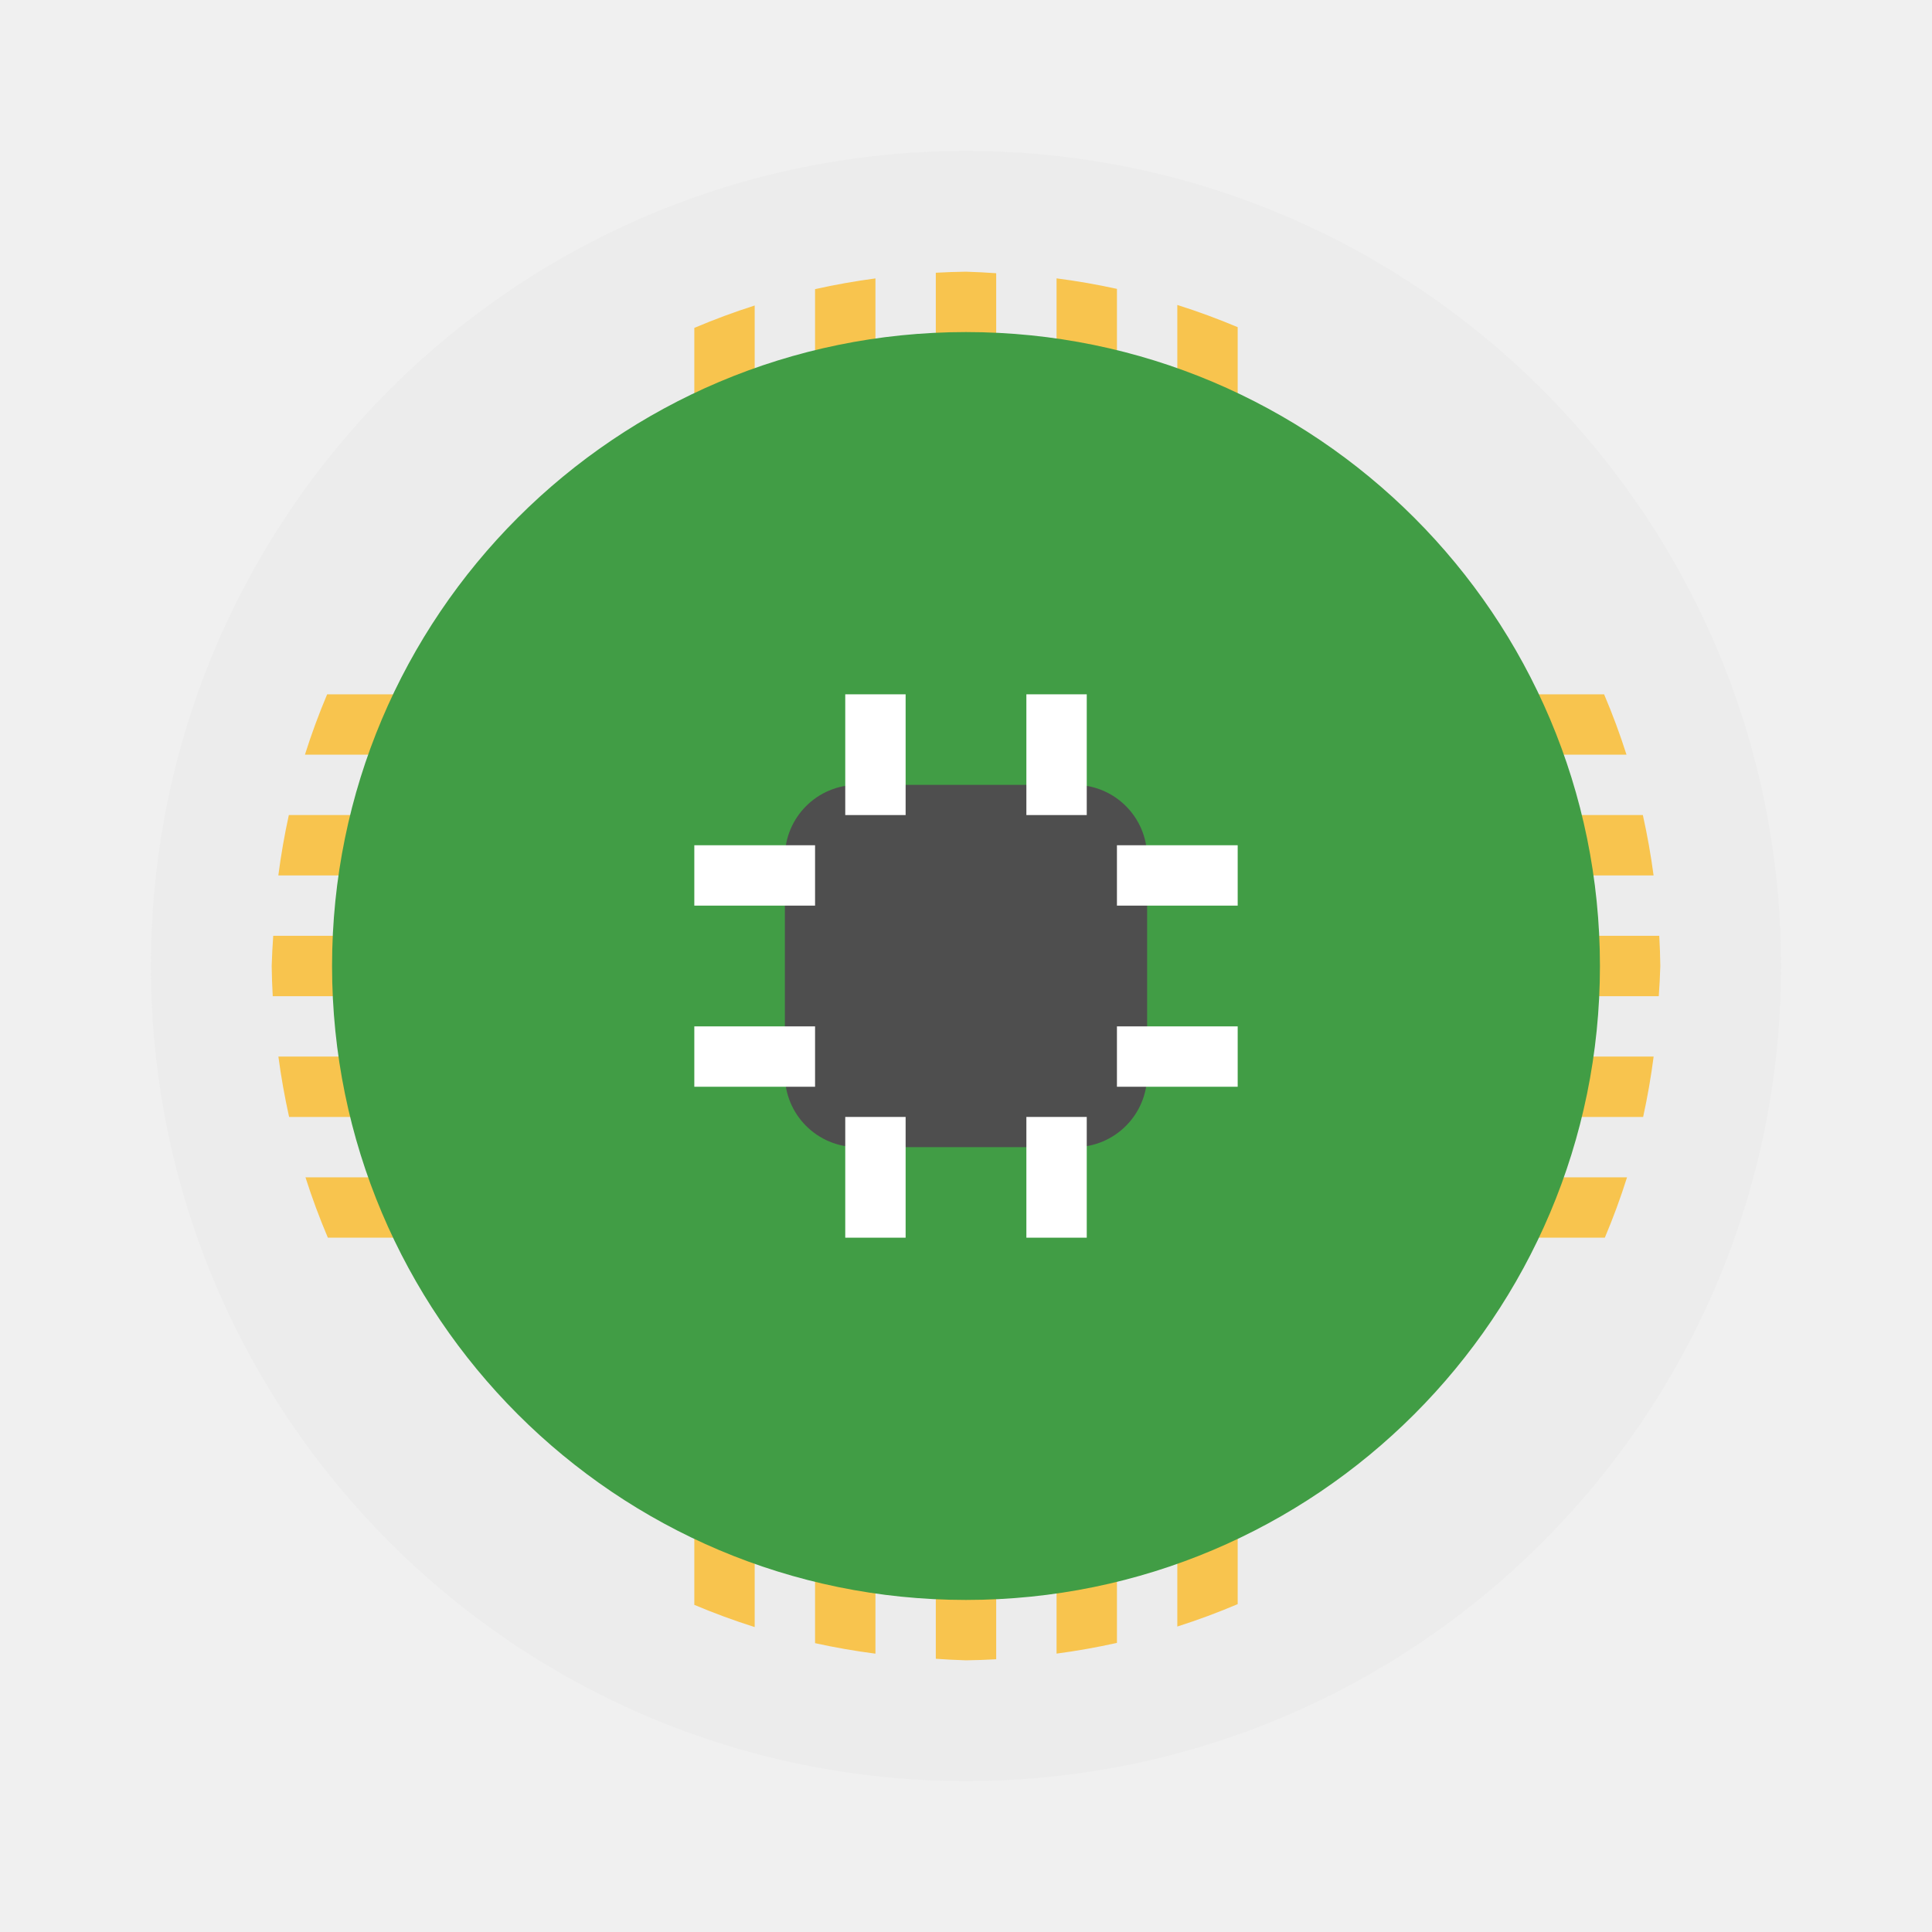
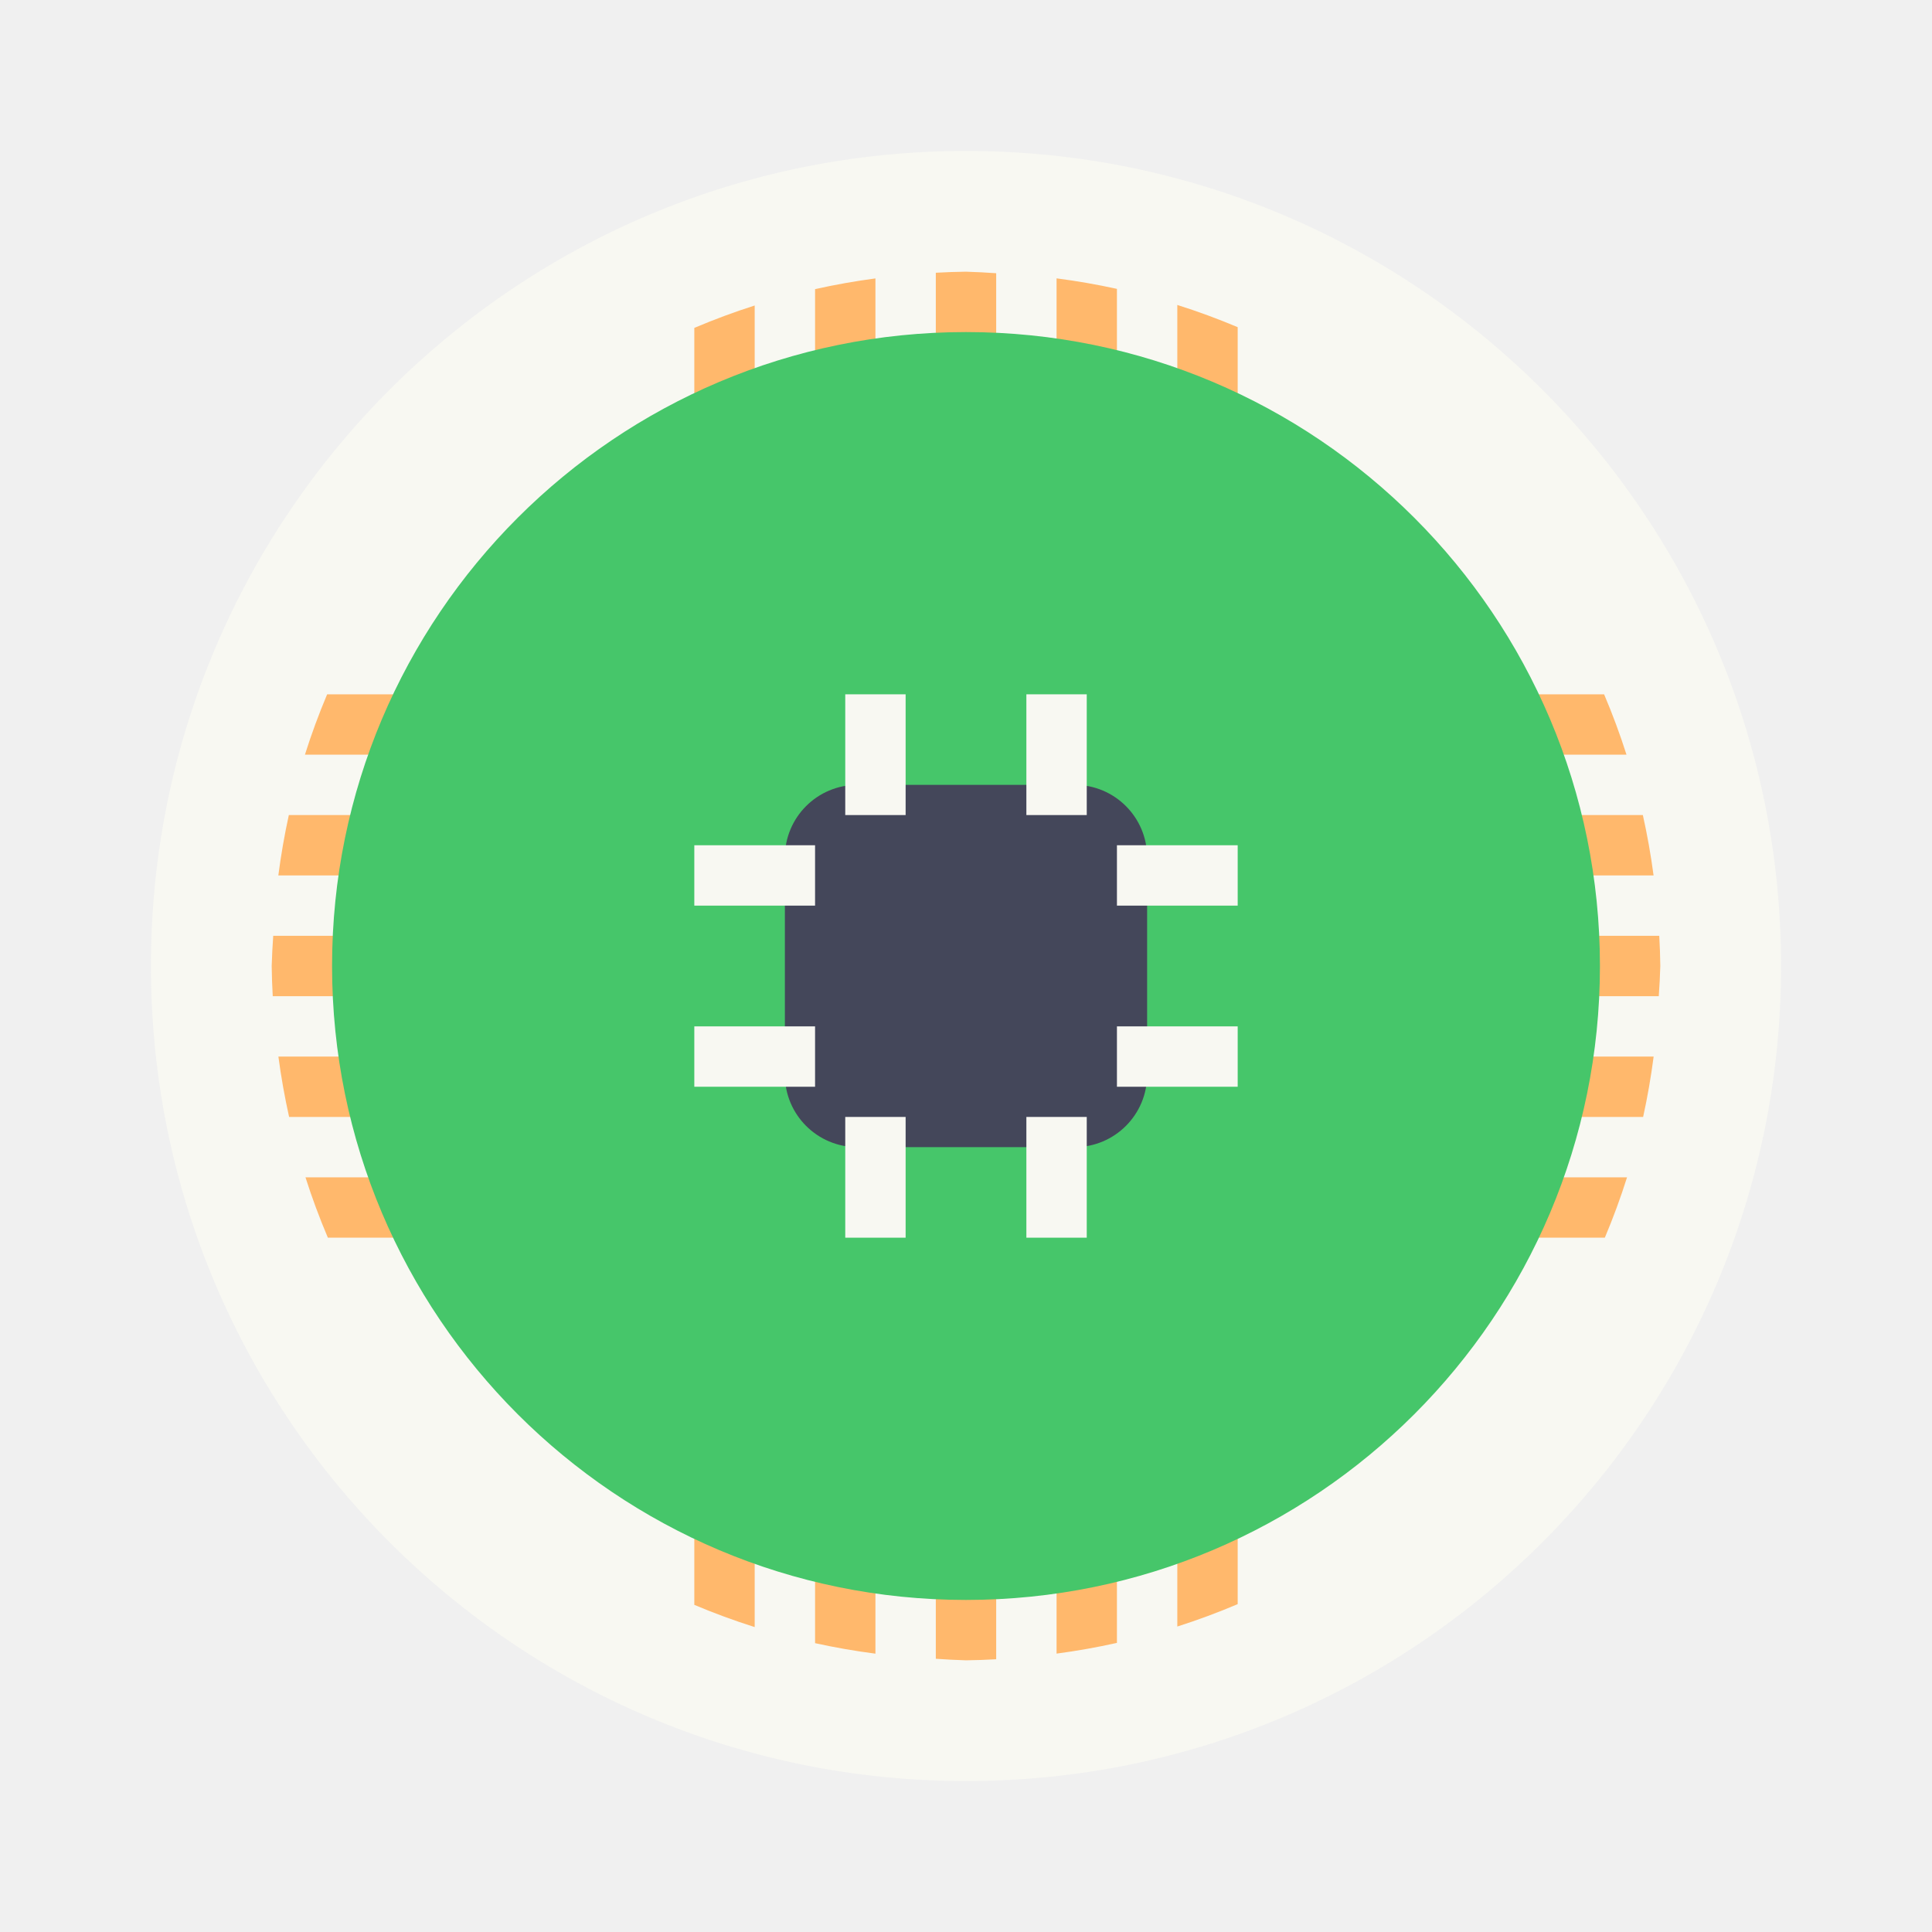
- <svg xmlns="http://www.w3.org/2000/svg" width="64" height="64" version="1">
-   <circle cx="32" cy="32" r="27" fill="#ececec" style="paint-order:stroke fill markers" />
-   <g>
-     <path d="m55 32c-0.004-0.334-0.016-0.667-0.035-1h-45.914c-0.024 0.333-0.041 0.666-0.051 1 0.004 0.334 0.016 0.667 0.035 1h45.914c0.024-0.333 0.041-0.666 0.051-1zm-0.221 3h-45.557c0.089 0.672 0.208 1.339 0.355 2h44.854c0.145-0.661 0.261-1.329 0.348-2zm-2e-3 -6c-0.089-0.672-0.208-1.339-0.355-2h-44.854c-0.145 0.661-0.261 1.329-0.348 2zm-0.879 10h-43.779c0.216 0.678 0.464 1.345 0.742 2h42.301c0.276-0.655 0.522-1.322 0.736-2zm-0.018-14c-0.216-0.678-0.464-1.345-0.742-2h-42.301c-0.276 0.655-0.522 1.322-0.736 2z" fill="#f8c44e" style="paint-order:stroke fill markers" />
-     <path d="m32 9c-0.334 0.004-0.667 0.016-1 0.035v45.914c0.333 0.024 0.666 0.041 1 0.051 0.334-0.004 0.667-0.016 1-0.035v-45.914c-0.333-0.024-0.666-0.041-1-0.051zm3 0.221v45.557c0.672-0.089 1.339-0.208 2-0.355v-44.854c-0.661-0.145-1.329-0.261-2-0.348zm-6 0.002c-0.672 0.089-1.339 0.208-2 0.355v44.854c0.661 0.145 1.329 0.261 2 0.348zm10 0.879v43.779c0.678-0.216 1.345-0.464 2-0.742v-42.301c-0.655-0.276-1.322-0.522-2-0.736zm-14 0.018c-0.678 0.216-1.345 0.464-2 0.742v42.301c0.655 0.276 1.322 0.522 2 0.736z" fill="#f8c44e" style="paint-order:stroke fill markers" />
-     <circle cx="32" cy="32" r="21" fill="#419d45" stroke-width=".778" style="paint-order:stroke fill markers" />
+ <svg xmlns="http://www.w3.org/2000/svg" width="64" height="64" version="1" id="svg20">
+   <defs id="defs24" />
+   <circle cx="32" cy="32" r="27" fill="#ececec" style="paint-order:stroke fill markers;fill:#f8f8f2" id="circle2" />
+   <g id="g10">
+     <path d="m55 32c-0.004-0.334-0.016-0.667-0.035-1h-45.914c-0.024 0.333-0.041 0.666-0.051 1 0.004 0.334 0.016 0.667 0.035 1h45.914c0.024-0.333 0.041-0.666 0.051-1zm-0.221 3h-45.557c0.089 0.672 0.208 1.339 0.355 2h44.854c0.145-0.661 0.261-1.329 0.348-2zm-2e-3 -6c-0.089-0.672-0.208-1.339-0.355-2h-44.854c-0.145 0.661-0.261 1.329-0.348 2zm-0.879 10h-43.779c0.216 0.678 0.464 1.345 0.742 2h42.301c0.276-0.655 0.522-1.322 0.736-2zm-0.018-14c-0.216-0.678-0.464-1.345-0.742-2h-42.301c-0.276 0.655-0.522 1.322-0.736 2z" fill="#f8c44e" style="paint-order:stroke fill markers;fill:#ffb86c" id="path4" />
+     <path d="m32 9c-0.334 0.004-0.667 0.016-1 0.035v45.914c0.333 0.024 0.666 0.041 1 0.051 0.334-0.004 0.667-0.016 1-0.035v-45.914c-0.333-0.024-0.666-0.041-1-0.051zm3 0.221v45.557c0.672-0.089 1.339-0.208 2-0.355v-44.854c-0.661-0.145-1.329-0.261-2-0.348zm-6 0.002c-0.672 0.089-1.339 0.208-2 0.355v44.854c0.661 0.145 1.329 0.261 2 0.348zm10 0.879v43.779c0.678-0.216 1.345-0.464 2-0.742v-42.301c-0.655-0.276-1.322-0.522-2-0.736zm-14 0.018c-0.678 0.216-1.345 0.464-2 0.742v42.301c0.655 0.276 1.322 0.522 2 0.736z" fill="#f8c44e" style="paint-order:stroke fill markers;fill:#ffb86c" id="path6" />
+     <circle cx="32" cy="32" r="21" fill="#419d45" stroke-width=".778" style="paint-order:stroke fill markers;fill:#46c66a" id="circle8" />
  </g>
-   <g transform="translate(-4,2)">
-     <rect x="30" y="24" width="12" height="12" rx="2.4" ry="2.4" fill="#4e4e4e" />
-     <g fill="#fff">
-       <path d="m32 21h2v4h-2zm6 0h2v4h-2zm-6 14h2v4h-2zm6 0h2v4h-2zm7-9v2h-4v-2zm0 6v2h-4v-2zm-14-6v2h-4v-2zm0 6v2h-4v-2z" />
+   <g transform="translate(-4,2)" id="g18">
+     <rect x="30" y="24" width="12" height="12" rx="2.4" ry="2.4" fill="#4e4e4e" id="rect12" style="fill:#44475a" />
+     <g fill="#fff" id="g16" style="fill:#f8f8f2">
+       <path d="m32 21h2v4h-2zm6 0h2v4h-2zm-6 14h2v4h-2zm6 0h2v4h-2zm7-9v2h-4v-2zm0 6v2h-4v-2zm-14-6v2h-4v-2zm0 6v2h-4v-2z" id="path14" style="fill:#f8f8f2" />
    </g>
  </g>
</svg>
